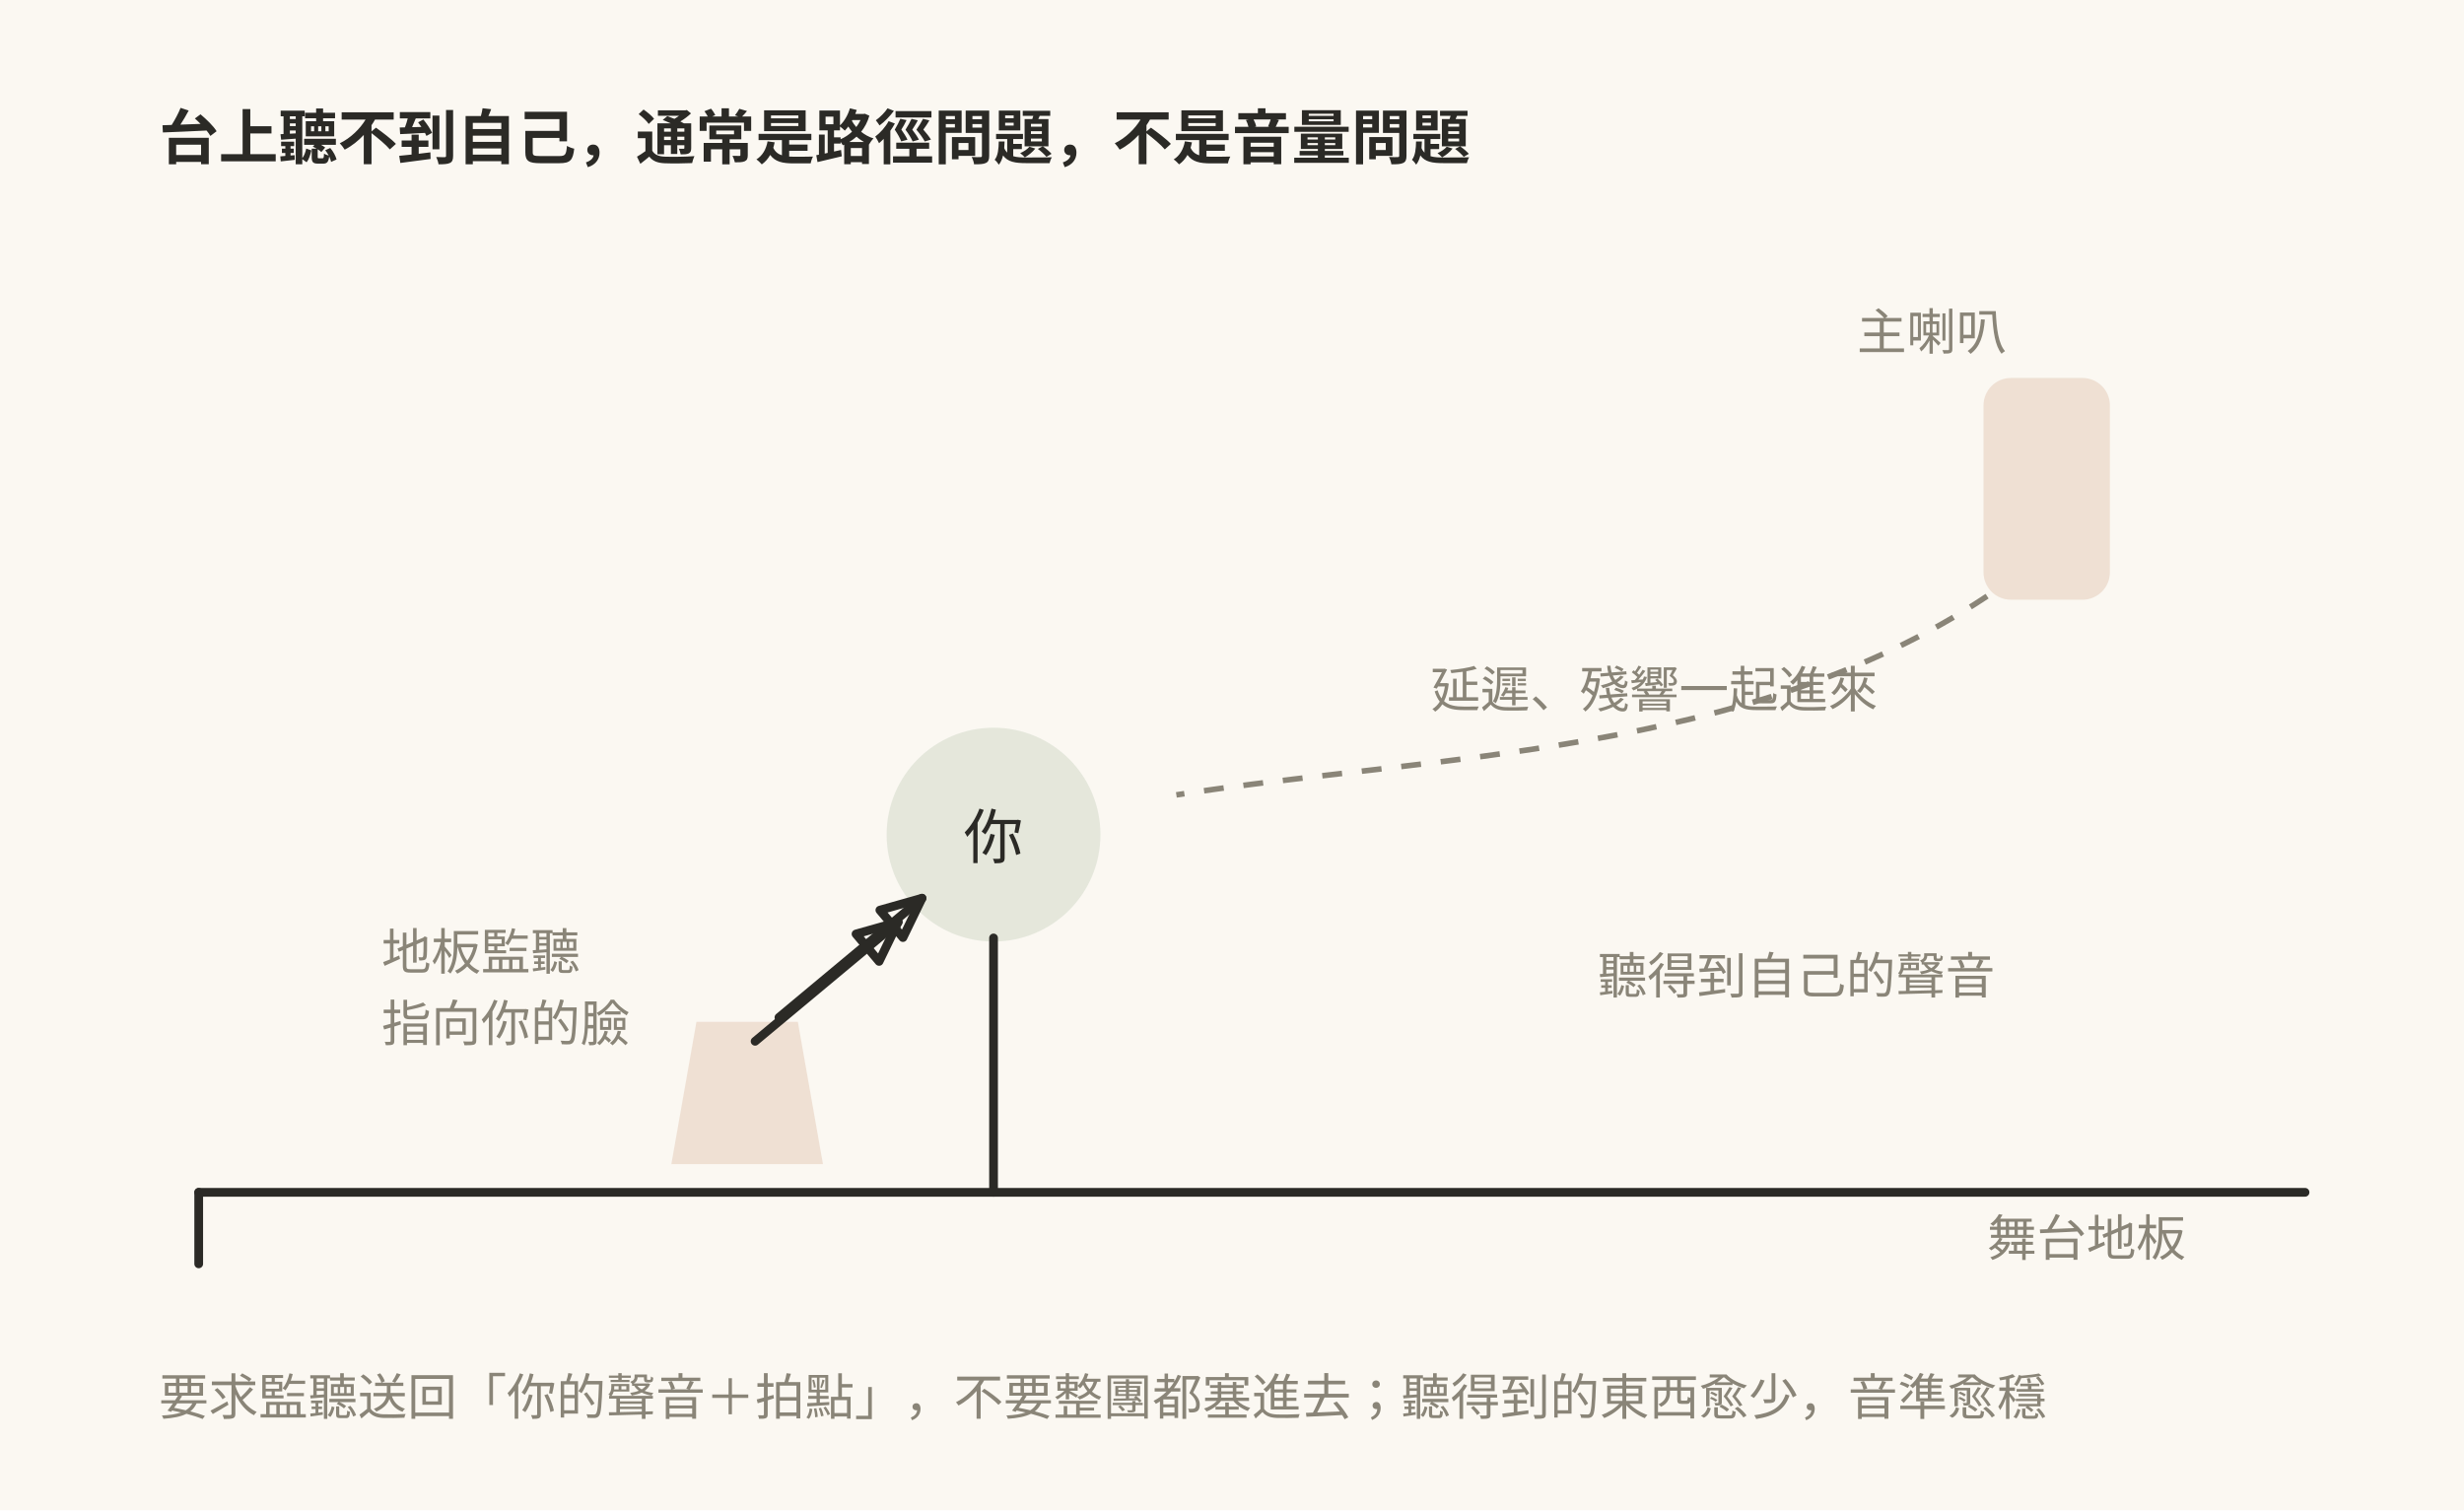
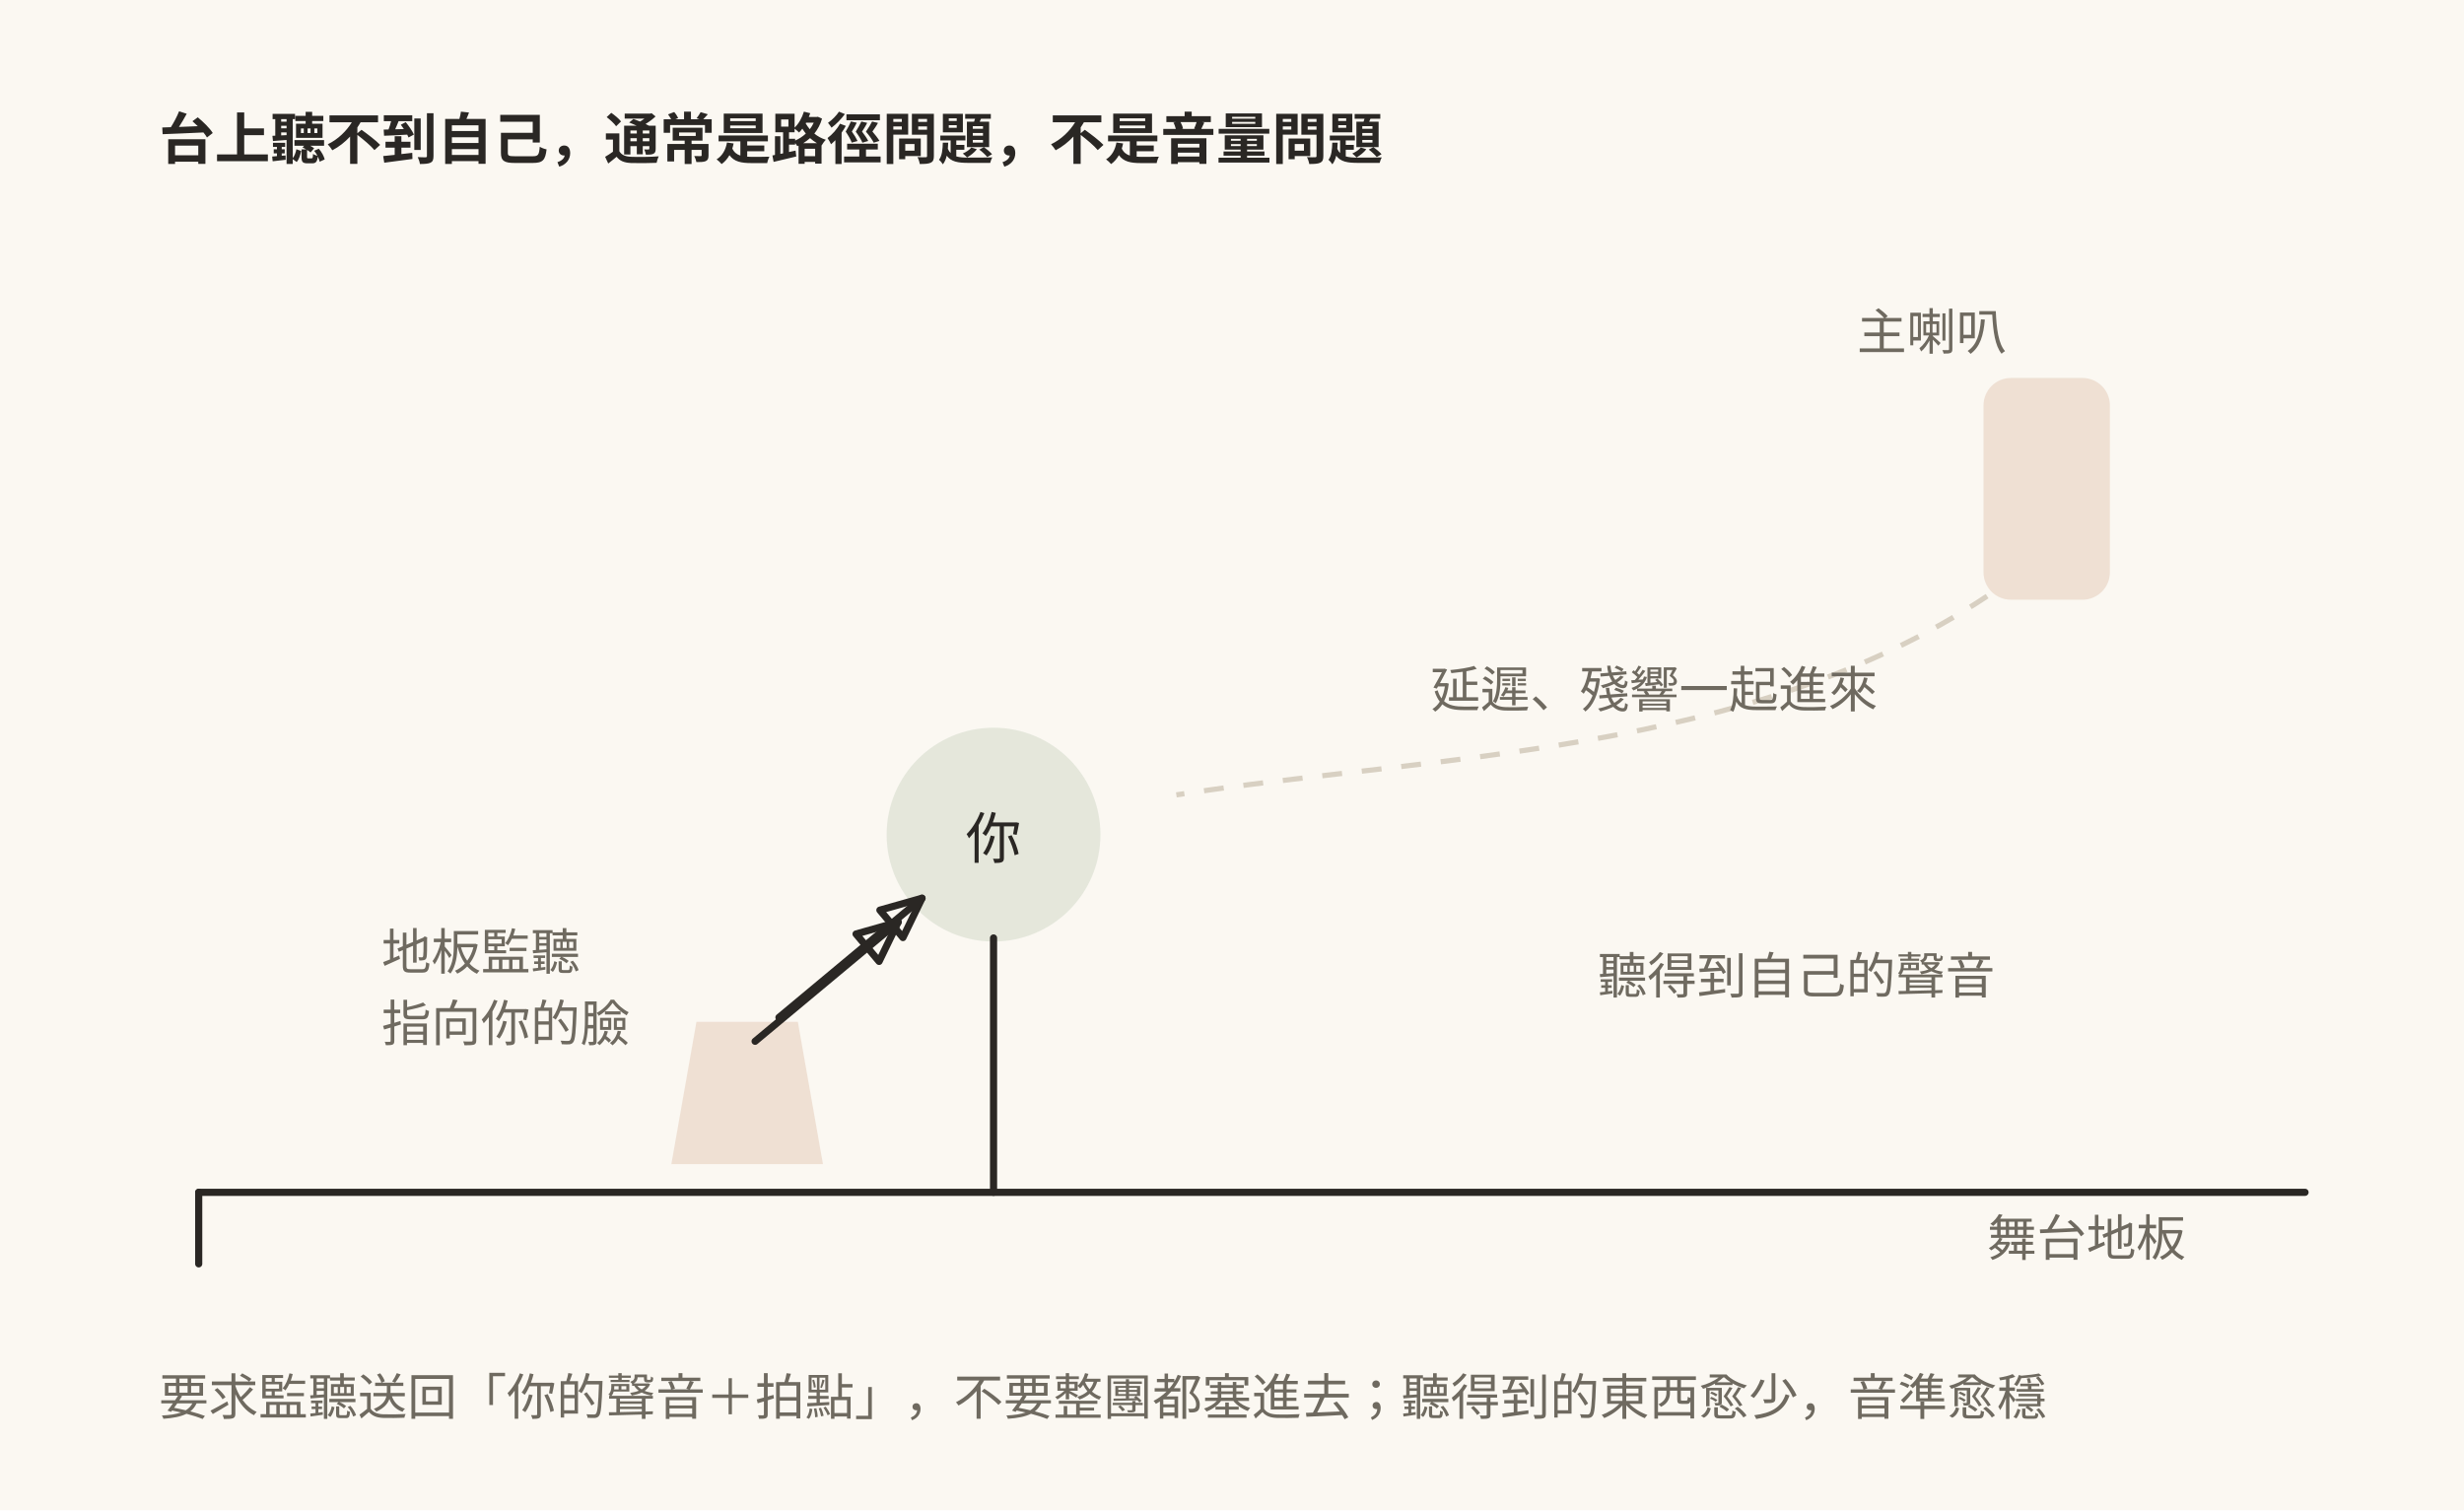
<svg xmlns="http://www.w3.org/2000/svg" viewBox="0 0 620 380" role="img" aria-label="舞台監聽喇叭與主喇叭">
  <rect width="620" height="380" fill="#fbf8f2" />
  <style>
-     .ink { fill: none; stroke: #2b2a26; stroke-width: 2.2; stroke-linecap: round; stroke-linejoin: round; }
-     .thin { fill: none; stroke: #8a8578; stroke-width: 1.4; stroke-dasharray: 5 5; }
+     .out   { fill: none; stroke: #2a2724; stroke-width: 1.8; stroke-linejoin: round; stroke-linecap: round; }
+     .lead  { fill: none; stroke: #2a2724; stroke-width: .9; }
+     .dot   { fill: #2a2724; }
+     .skin  { fill: #f1e0d6; stroke: #2a2724; stroke-width: 1.8; }
+     .muc   { fill: #e2a99b; stroke: #cb8f82; stroke-width: 1.2; }
+     .muc2  { fill: #cb8f82; stroke: #2a2724; stroke-width: 1.4; }
+     .cart  { fill: #d5d5c2; stroke: #2a2724; stroke-width: 1.5; }
+     .bone  { fill: #ece6d8; stroke: #2a2724; stroke-width: 1.4; }
+     .air   { fill: #d5e5e7; stroke: #2a2724; stroke-width: 1.3; }
+     .fold  { fill: #f6f3ea; stroke: #c9c1ac; stroke-width: 1.6; }
+     .musc  { fill: #cf8f88; stroke: #2a2724; stroke-width: 1.1; }
+     .hl    { fill: #b5734a; fill-opacity: .22; stroke: #b5734a; stroke-width: 1.7; }
+     .hl2   { fill: #7d9b76; fill-opacity: .22; stroke: #7d9b76; stroke-width: 1.7; }
+     .ink   { fill: none; stroke: #2a2724; stroke-width: 1.8; stroke-linejoin: round; stroke-linecap: round; }
+     .ave   { fill: none; stroke: #b5734a; stroke-width: 2.2; stroke-linejoin: round; stroke-linecap: round; }
+     .ave2  { fill: none; stroke: #7d9b76; stroke-width: 2.2; stroke-linejoin: round; stroke-linecap: round; }
+     .thin  { fill: none; stroke: #d8d0c2; stroke-width: 1.3; stroke-dasharray: 5 5; }
+     .lbl   { font-family: 'Noto Sans TC','PingFang TC',system-ui,sans-serif; font-size: 14px; fill: #2a2724; }
+     .lbl-s { font-family: 'Noto Sans TC','PingFang TC',system-ui,sans-serif; font-size: 12px; fill: #6f6a60; }
+     .lbl-b { font-family: 'Noto Sans TC','PingFang TC',system-ui,sans-serif; font-size: 14px; fill: #2a2724; font-weight: 700; }
+ 
    .grid { fill: none; stroke: #d8d0c2; stroke-width: 1.2; }
    .fill { fill: #b5734a; opacity: .18; stroke: #b5734a; stroke-width: 1.8; }
    .fill2 { fill: #7d9b76; opacity: .18; stroke: #7d9b76; stroke-width: 1.8; }
    .solid { fill: #b5734a; opacity: .85; }
    .solid2 { fill: #7d9b76; opacity: .85; }
-     .lbl { font-family: 'Noto Serif TC', 'Songti TC', 'PingFang TC', serif; font-size: 15px; fill: #2b2a26; }
-     .lbl-s { font-family: 'Noto Serif TC', 'Songti TC', 'PingFang TC', serif; font-size: 12.5px; fill: #8a8578; }
-     .lbl-b { font-family: 'Noto Serif TC', 'Songti TC', 'PingFang TC', serif; font-size: 15px; fill: #2b2a26; font-weight: 700; }
+     .lbl-s { font-size: 12.5px; }
  </style>
  <text class="lbl-b" x="40" y="40">台上聽不到自己，通常是路徑問題，不是音量問題</text>
  <path class="ink" d="M50 300 L580 300" />
  <path class="ink" d="M50 300 L50 318" />
  <text class="lbl-s" x="500" y="316">舞台地板</text>
  <circle class="fill2" cx="250" cy="210" r="26" />
  <text class="lbl" x="250" y="216" text-anchor="middle">你</text>
  <path class="ink" d="M250 236 L250 300" />
  <path class="fill" d="M170 292 L206 292 L200 258 L176 258 Z" />
  <path class="ink" d="M190 262 L226 232" />
-   <path class="ink" d="M226 232 L221.2 241.9 L215.4 235.0 Z" fill="#2b2a26" />
+   <path class="ink" d="M226 232 L221.2 241.9 L215.4 235.0 Z" fill="#2a2724" />
  <text class="lbl-s" x="96" y="244">地板監聽</text>
  <text class="lbl-s" x="96" y="262">指向你的臉</text>
  <rect class="fill" x="500" y="96" width="30" height="54" rx="6" />
  <text class="lbl-s" x="486" y="88" text-anchor="middle">主喇叭</text>
  <path class="thin" d="M500 150 C440 190 360 190 296 200" />
  <text class="lbl-s" x="360" y="178">延遲、殘響一起進來</text>
  <path class="ink" d="M196 256 L232 226" />
-   <path class="ink" d="M232 226 L227.2 235.9 L221.4 229.0 Z" fill="#2b2a26" />
+   <path class="ink" d="M232 226 L227.2 235.9 L221.4 229.0 Z" fill="#2a2724" />
  <text class="lbl-s" x="402" y="250">聽得到自己的聲音</text>
  <text class="lbl-s" x="40" y="356">要求監聽送回「你的聲音＋拍點」，不要整團都塞進去；聽得到的東西愈少，音準愈穩</text>
</svg>
